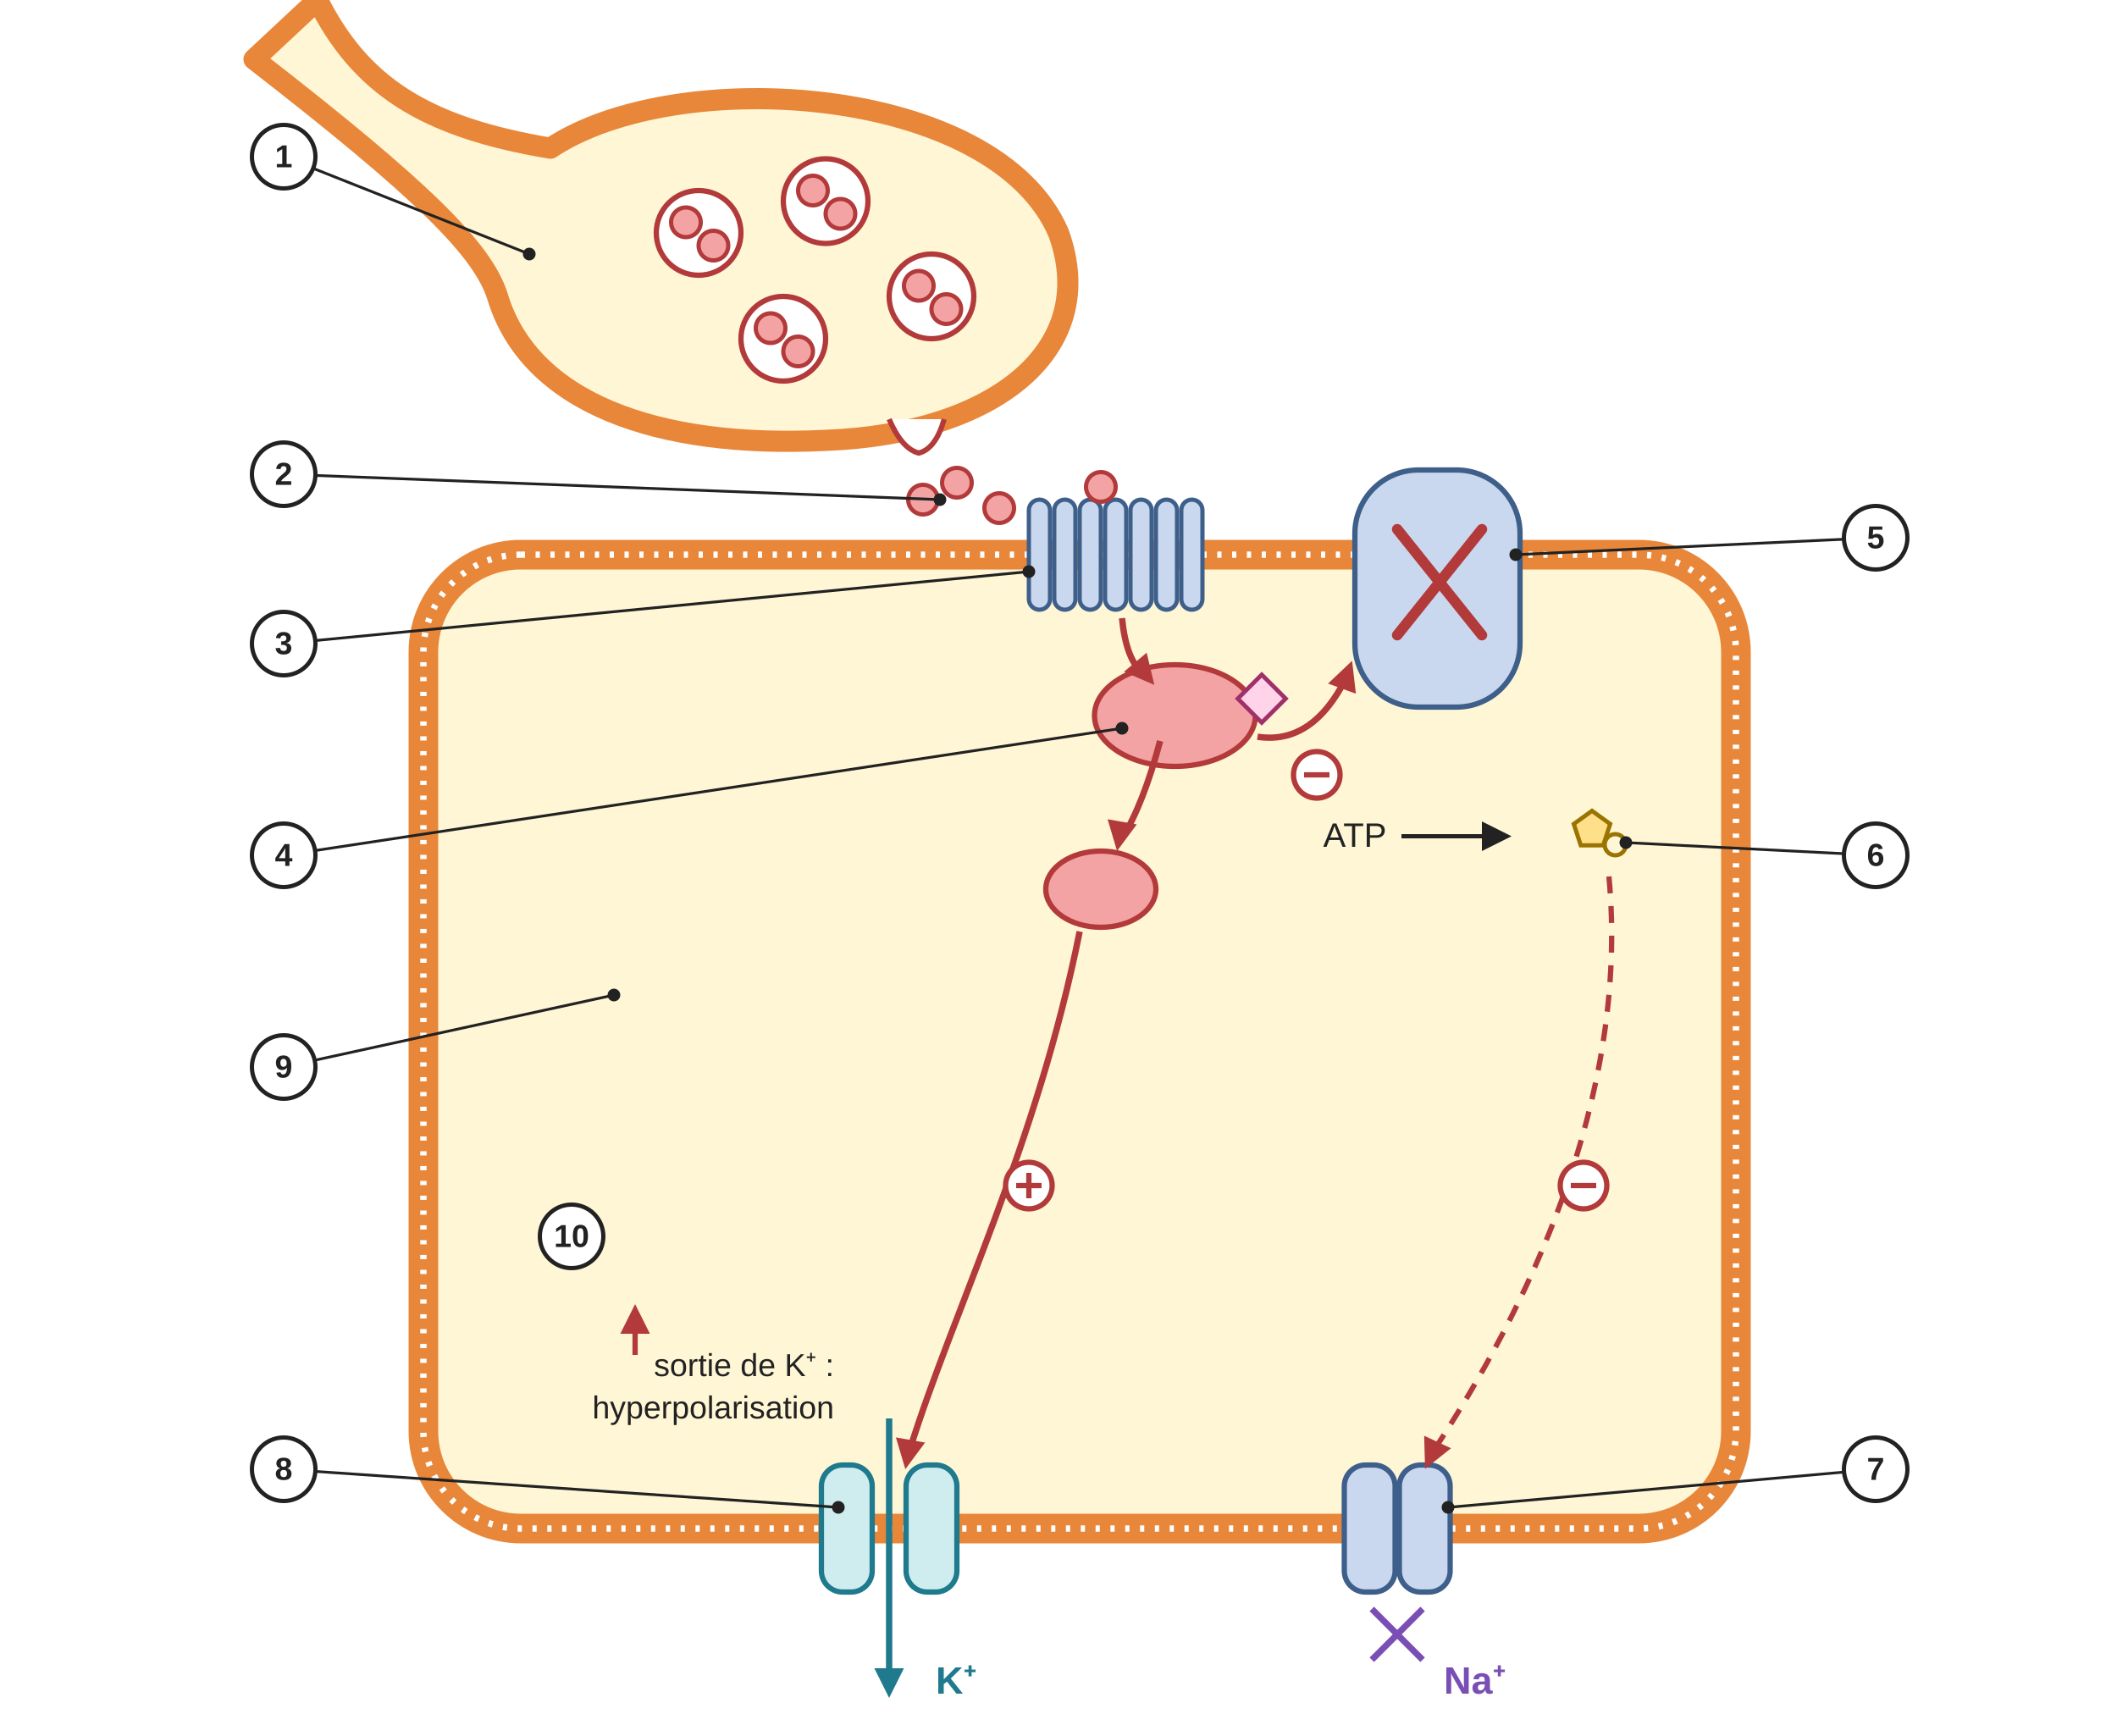
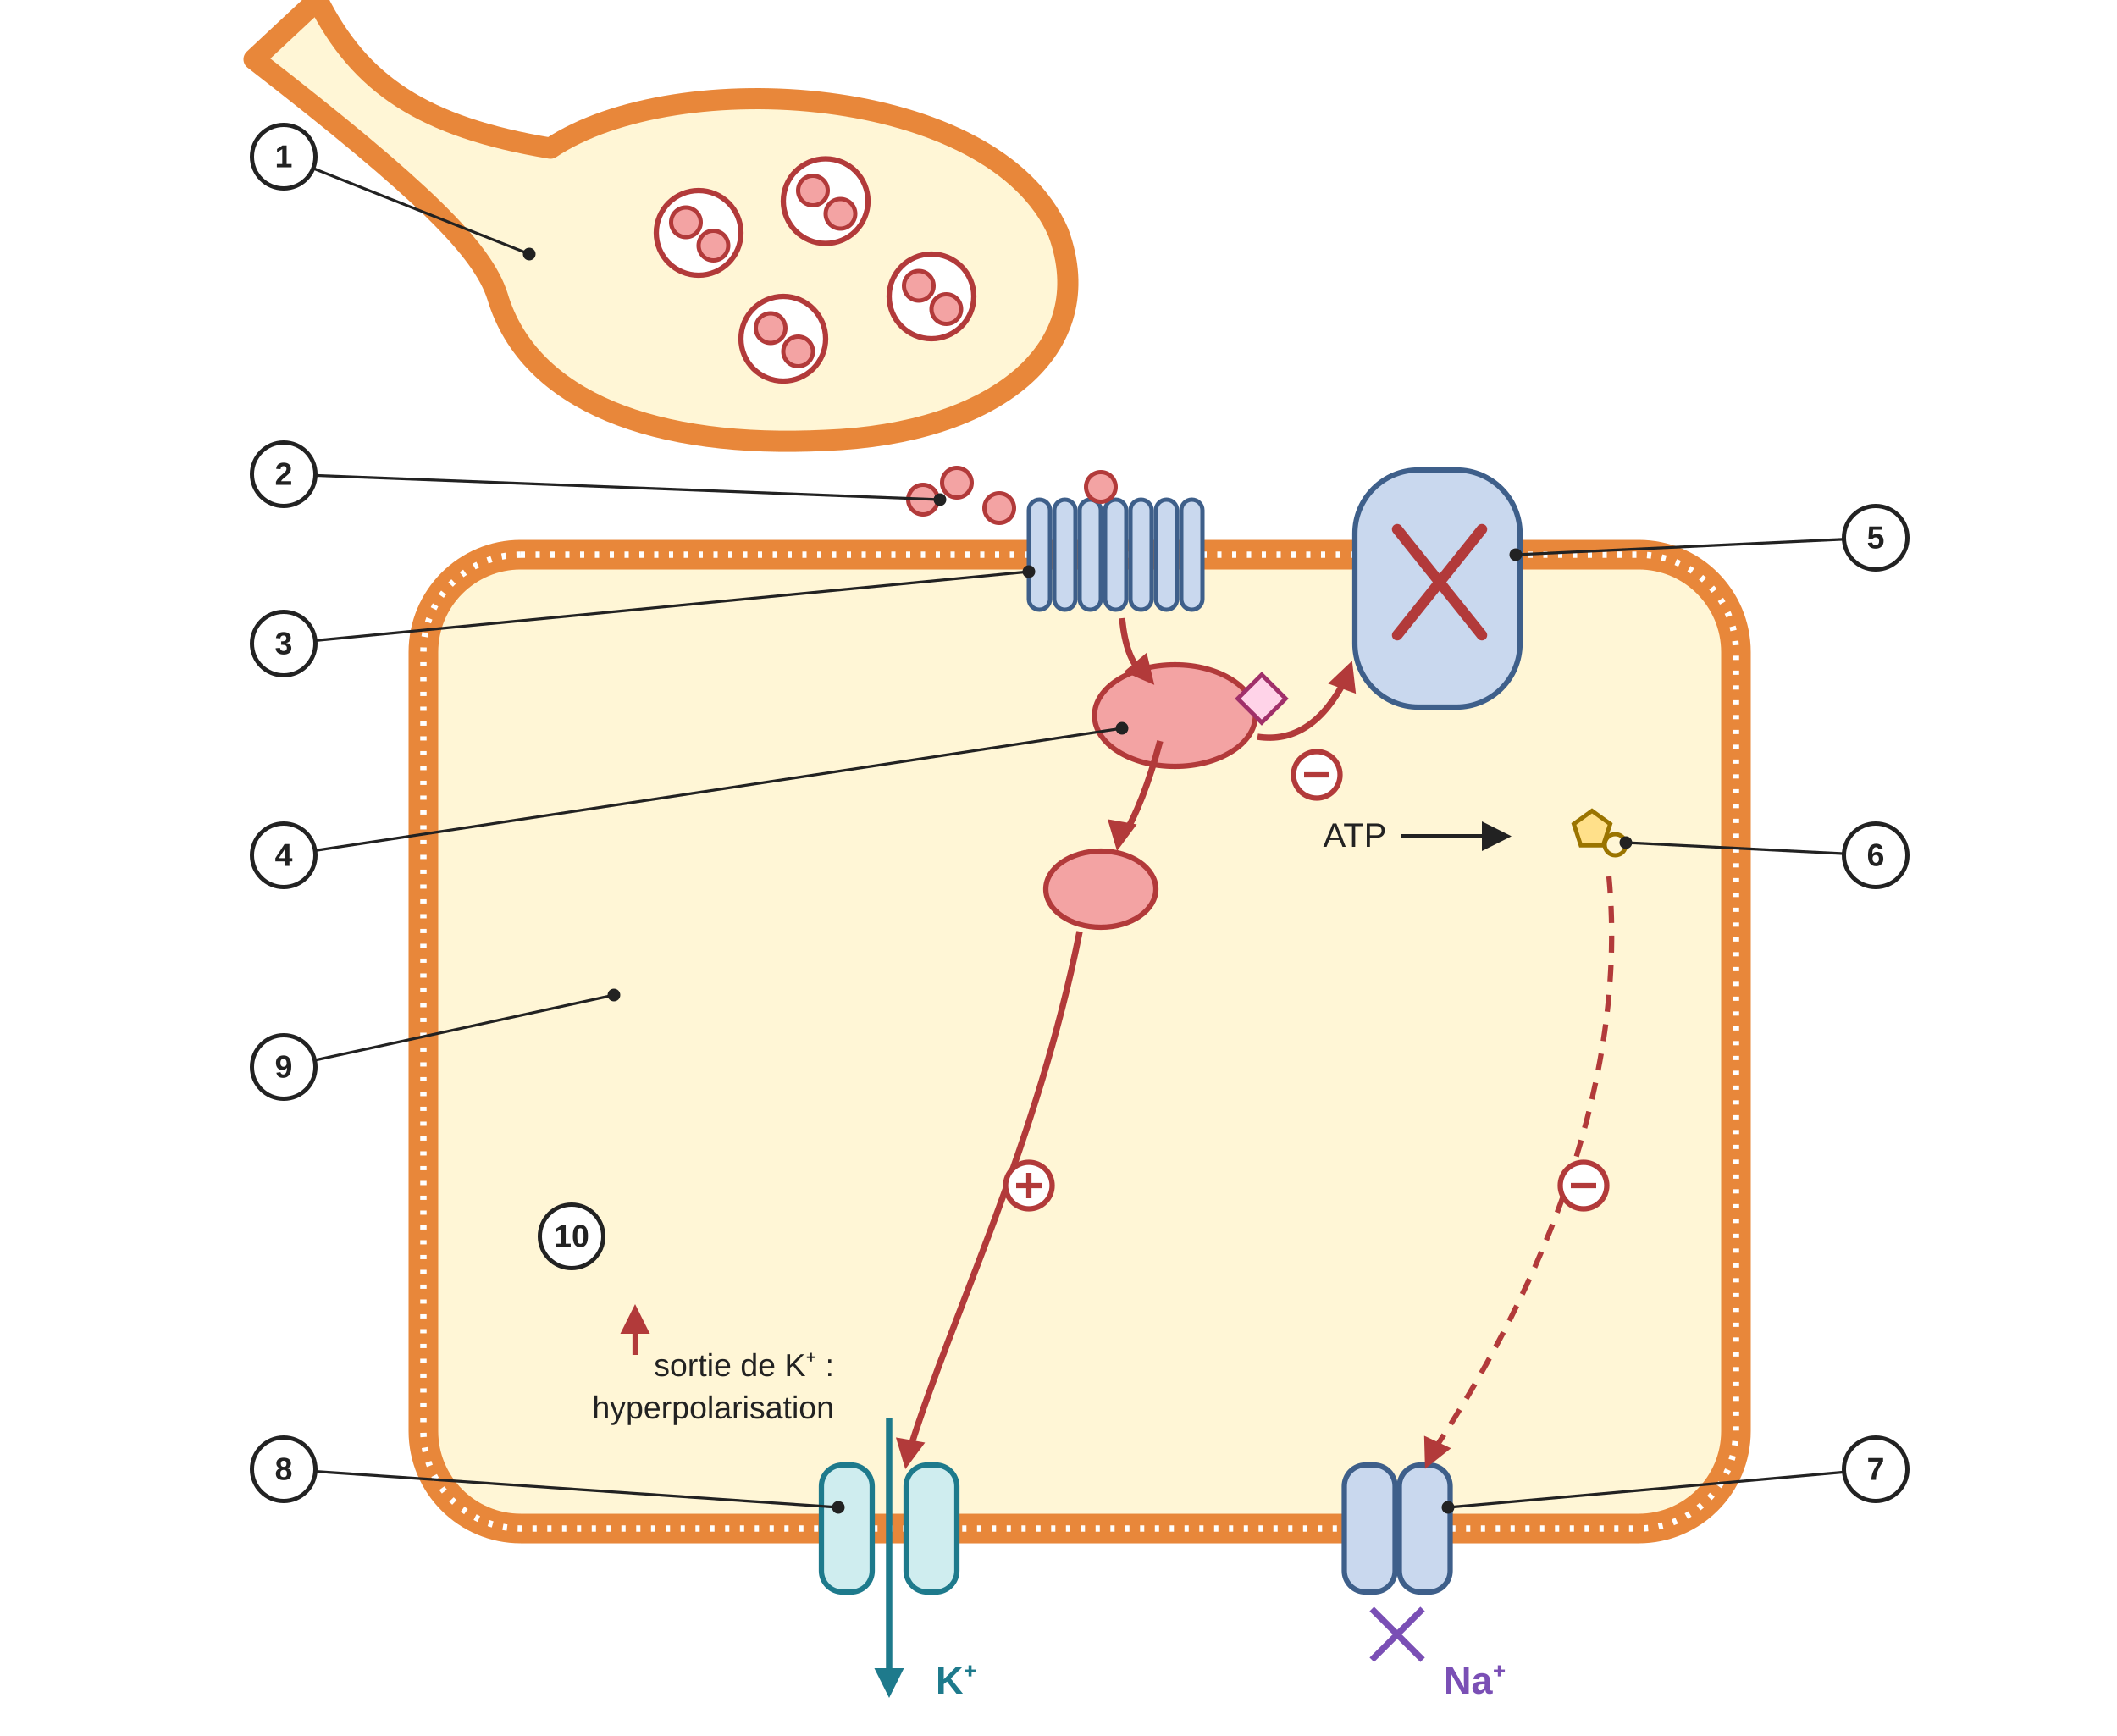
<svg xmlns="http://www.w3.org/2000/svg" viewBox="0 0 1000 820" font-family="Arial, Helvetica, sans-serif">
  <rect width="1000" height="820" fill="#fff" />
  <g id="dessin">
    <rect x="200" y="262" width="620" height="460" rx="46" fill="#FFF6D6" stroke="#E8873A" stroke-width="14" />
    <rect x="200" y="262" width="620" height="460" rx="46" fill="none" stroke="#fff" stroke-width="3" stroke-dasharray="2 5" />
    <path d="M150,0 C170,40 200,60 260,70 C320,30 470,40 500,110 C520,165 470,205 390,208 C310,212 250,190 235,140 C228,118 200,90 120,28 Z" fill="#FFF6D6" stroke="#E8873A" stroke-width="10" stroke-linejoin="round" />
    <circle cx="330" cy="110" r="20" fill="#fff" stroke="#B23A3A" stroke-width="2.5" />
    <circle cx="324" cy="105" r="7" fill="#F3A3A3" stroke="#B23A3A" stroke-width="2" />
    <circle cx="337" cy="116" r="7" fill="#F3A3A3" stroke="#B23A3A" stroke-width="2" />
    <circle cx="390" cy="95" r="20" fill="#fff" stroke="#B23A3A" stroke-width="2.5" />
    <circle cx="384" cy="90" r="7" fill="#F3A3A3" stroke="#B23A3A" stroke-width="2" />
    <circle cx="397" cy="101" r="7" fill="#F3A3A3" stroke="#B23A3A" stroke-width="2" />
    <circle cx="440" cy="140" r="20" fill="#fff" stroke="#B23A3A" stroke-width="2.5" />
    <circle cx="434" cy="135" r="7" fill="#F3A3A3" stroke="#B23A3A" stroke-width="2" />
    <circle cx="447" cy="146" r="7" fill="#F3A3A3" stroke="#B23A3A" stroke-width="2" />
    <circle cx="370" cy="160" r="20" fill="#fff" stroke="#B23A3A" stroke-width="2.5" />
    <circle cx="364" cy="155" r="7" fill="#F3A3A3" stroke="#B23A3A" stroke-width="2" />
    <circle cx="377" cy="166" r="7" fill="#F3A3A3" stroke="#B23A3A" stroke-width="2" />
-     <path d="M420,198 Q426,212 434,214 Q442,212 446,198" fill="#fff" stroke="#B23A3A" stroke-width="2.5" />
    <circle cx="452" cy="228" r="7" fill="#F3A3A3" stroke="#B23A3A" stroke-width="2" />
    <circle cx="472" cy="240" r="7" fill="#F3A3A3" stroke="#B23A3A" stroke-width="2" />
    <circle cx="436" cy="236" r="7" fill="#F3A3A3" stroke="#B23A3A" stroke-width="2" />
    <rect x="486" y="236" width="10" height="52" rx="5" fill="#C9D8EE" stroke="#3E5F8A" stroke-width="2" />
    <rect x="498" y="236" width="10" height="52" rx="5" fill="#C9D8EE" stroke="#3E5F8A" stroke-width="2" />
    <rect x="510" y="236" width="10" height="52" rx="5" fill="#C9D8EE" stroke="#3E5F8A" stroke-width="2" />
    <rect x="522" y="236" width="10" height="52" rx="5" fill="#C9D8EE" stroke="#3E5F8A" stroke-width="2" />
    <rect x="534" y="236" width="10" height="52" rx="5" fill="#C9D8EE" stroke="#3E5F8A" stroke-width="2" />
    <rect x="546" y="236" width="10" height="52" rx="5" fill="#C9D8EE" stroke="#3E5F8A" stroke-width="2" />
    <rect x="558" y="236" width="10" height="52" rx="5" fill="#C9D8EE" stroke="#3E5F8A" stroke-width="2" />
    <circle cx="520" cy="230" r="7" fill="#F3A3A3" stroke="#B23A3A" stroke-width="2" />
    <ellipse cx="555" cy="338" rx="38" ry="24" fill="#F3A3A3" stroke="#B23A3A" stroke-width="2.5" />
    <rect x="588" y="322" width="16" height="16" transform="rotate(45 596 330)" fill="#FFD3E8" stroke="#A0306A" stroke-width="2" />
    <path d="M530,292 Q532,312 540,318" fill="none" stroke="#B23A3A" stroke-width="3" />
    <path transform="translate(544,322) rotate(50)" d="M2,0 L-12,-7 L-12,7 Z" fill="#B23A3A" />
    <rect x="640" y="222" width="78" height="112" rx="30" fill="#C9D8EE" stroke="#3E5F8A" stroke-width="2.5" />
    <path d="M594,348 Q620,352 636,320" fill="none" stroke="#B23A3A" stroke-width="3" />
    <path transform="translate(638,314) rotate(-70)" d="M2,0 L-12,-7 L-12,7 Z" fill="#B23A3A" />
    <circle cx="622" cy="366" r="11" fill="#fff" stroke="#B23A3A" stroke-width="2.5" />
    <line x1="616" y1="366" x2="628" y2="366" stroke="#B23A3A" stroke-width="2.5" />
    <path d="M660,250 L700,300 M700,250 L660,300" stroke="#B23A3A" stroke-width="5" stroke-linecap="round" />
    <text x="640" y="400" font-size="16" text-anchor="middle" fill="#222">ATP</text>
    <line x1="662" y1="395" x2="702.0" y2="395.0" stroke="#222" stroke-width="2" />
    <path transform="translate(712,395) rotate(0.0)" d="M2,0 L-12,-7 L-12,7 Z" fill="#222" />
    <polygon points="752.0,383.0 760.6,389.2 757.3,399.3 746.7,399.3 743.4,389.2" fill="#FFE08A" stroke="#9A7400" stroke-width="2" />
    <circle cx="763" cy="399" r="5" fill="none" stroke="#9A7400" stroke-width="2" />
    <rect x="635.0" y="692" width="24" height="60" rx="10" fill="#C9D8EE" stroke="#3E5F8A" stroke-width="2.5" />
    <rect x="661.0" y="692" width="24" height="60" rx="10" fill="#C9D8EE" stroke="#3E5F8A" stroke-width="2.5" />
    <path d="M648,760 L672,784 M672,760 L648,784" stroke="#7A4FB5" stroke-width="3" />
    <text x="682" y="800" font-size="18" text-anchor="start" fill="#7A4FB5" font-weight="bold">Na⁺</text>
    <path d="M760,414 C770,520 720,620 678,684" fill="none" stroke="#B23A3A" stroke-width="2.5" stroke-dasharray="8 6" />
    <path transform="translate(674,692) rotate(115)" d="M2,0 L-12,-7 L-12,7 Z" fill="#B23A3A" />
    <circle cx="748" cy="560" r="11" fill="#fff" stroke="#B23A3A" stroke-width="2.5" />
    <line x1="742" y1="560" x2="754" y2="560" stroke="#B23A3A" stroke-width="2.5" />
    <ellipse cx="520" cy="420" rx="26" ry="18" fill="#F3A3A3" stroke="#B23A3A" stroke-width="2.5" />
    <path d="M548,350 Q540,380 530,396" fill="none" stroke="#B23A3A" stroke-width="3" />
    <path transform="translate(528,400) rotate(100)" d="M2,0 L-12,-7 L-12,7 Z" fill="#B23A3A" />
    <path d="M510,440 C490,540 450,620 430,684" fill="none" stroke="#B23A3A" stroke-width="3" />
    <path transform="translate(428,692) rotate(100)" d="M2,0 L-12,-7 L-12,7 Z" fill="#B23A3A" />
    <circle cx="486" cy="560" r="11" fill="#fff" stroke="#B23A3A" stroke-width="2.5" />
    <line x1="480" y1="560" x2="492" y2="560" stroke="#B23A3A" stroke-width="2.5" />
    <line x1="486" y1="554" x2="486" y2="566" stroke="#B23A3A" stroke-width="2.5" />
    <rect x="388.0" y="692" width="24" height="60" rx="10" fill="#CFEDEF" stroke="#1E7A8C" stroke-width="2.5" />
    <rect x="428.0" y="692" width="24" height="60" rx="10" fill="#CFEDEF" stroke="#1E7A8C" stroke-width="2.5" />
    <line x1="420" y1="670" x2="420.0" y2="790.0" stroke="#1E7A8C" stroke-width="3" />
    <path transform="translate(420,800) rotate(90.0)" d="M2,0 L-12,-7 L-12,7 Z" fill="#1E7A8C" />
    <text x="442" y="800" font-size="18" text-anchor="start" fill="#1E7A8C" font-weight="bold">K⁺</text>
    <text x="394" y="650" font-size="15" text-anchor="end" fill="#222">sortie de K⁺ :</text>
    <text x="394" y="670" font-size="15" text-anchor="end" fill="#222">hyperpolarisation</text>
    <line x1="300" y1="640" x2="300.0" y2="628.0" stroke="#B23A3A" stroke-width="2.5" />
    <path transform="translate(300,618) rotate(-90.0)" d="M2,0 L-12,-7 L-12,7 Z" fill="#B23A3A" />
  </g>
  <g class="legende" data-n="1" data-terme="Terminaison parasympathique">
    <line x1="134" y1="74" x2="250" y2="120" stroke="#222" stroke-width="1.3" />
    <circle cx="250" cy="120" r="3" fill="#222" />
    <circle cx="134" cy="74" r="15" fill="#fff" stroke="#222" stroke-width="2" />
    <text x="134" y="79" font-size="15" text-anchor="middle" fill="#222" font-weight="bold">1</text>
  </g>
  <g class="legende" data-n="2" data-terme="Acétylcholine">
    <line x1="134" y1="224" x2="444" y2="236" stroke="#222" stroke-width="1.3" />
    <circle cx="444" cy="236" r="3" fill="#222" />
    <circle cx="134" cy="224" r="15" fill="#fff" stroke="#222" stroke-width="2" />
    <text x="134" y="229" font-size="15" text-anchor="middle" fill="#222" font-weight="bold">2</text>
  </g>
-   <g class="legende" data-n="3" data-terme="Récepteur à l’acétylcholine">
+   <g class="legende" data-n="3" data-terme="Récepteur muscarinique">
    <line x1="134" y1="304" x2="486" y2="270" stroke="#222" stroke-width="1.3" />
    <circle cx="486" cy="270" r="3" fill="#222" />
    <circle cx="134" cy="304" r="15" fill="#fff" stroke="#222" stroke-width="2" />
    <text x="134" y="309" font-size="15" text-anchor="middle" fill="#222" font-weight="bold">3</text>
  </g>
  <g class="legende" data-n="4" data-terme="Protéine Gi activée">
    <line x1="134" y1="404" x2="530" y2="344" stroke="#222" stroke-width="1.3" />
    <circle cx="530" cy="344" r="3" fill="#222" />
    <circle cx="134" cy="404" r="15" fill="#fff" stroke="#222" stroke-width="2" />
    <text x="134" y="409" font-size="15" text-anchor="middle" fill="#222" font-weight="bold">4</text>
  </g>
  <g class="legende" data-n="5" data-terme="Adénylate cyclase">
    <line x1="886" y1="254" x2="716" y2="262" stroke="#222" stroke-width="1.3" />
    <circle cx="716" cy="262" r="3" fill="#222" />
    <circle cx="886" cy="254" r="15" fill="#fff" stroke="#222" stroke-width="2" />
    <text x="886" y="259" font-size="15" text-anchor="middle" fill="#222" font-weight="bold">5</text>
  </g>
  <g class="legende" data-n="6" data-terme="AMPc">
    <line x1="886" y1="404" x2="768" y2="398" stroke="#222" stroke-width="1.3" />
    <circle cx="768" cy="398" r="3" fill="#222" />
    <circle cx="886" cy="404" r="15" fill="#fff" stroke="#222" stroke-width="2" />
    <text x="886" y="409" font-size="15" text-anchor="middle" fill="#222" font-weight="bold">6</text>
  </g>
  <g class="legende" data-n="7" data-terme="Canal HCN">
    <line x1="886" y1="694" x2="684" y2="712" stroke="#222" stroke-width="1.3" />
    <circle cx="684" cy="712" r="3" fill="#222" />
    <circle cx="886" cy="694" r="15" fill="#fff" stroke="#222" stroke-width="2" />
    <text x="886" y="699" font-size="15" text-anchor="middle" fill="#222" font-weight="bold">7</text>
  </g>
  <g class="legende" data-n="8" data-terme="Canal K⁺">
    <line x1="134" y1="694" x2="396" y2="712" stroke="#222" stroke-width="1.3" />
    <circle cx="396" cy="712" r="3" fill="#222" />
    <circle cx="134" cy="694" r="15" fill="#fff" stroke="#222" stroke-width="2" />
    <text x="134" y="699" font-size="15" text-anchor="middle" fill="#222" font-weight="bold">8</text>
  </g>
  <g class="legende" data-n="9" data-terme="Cellule nodale">
    <line x1="134" y1="504" x2="290" y2="470" stroke="#222" stroke-width="1.3" />
    <circle cx="290" cy="470" r="3" fill="#222" />
    <circle cx="134" cy="504" r="15" fill="#fff" stroke="#222" stroke-width="2" />
    <text x="134" y="509" font-size="15" text-anchor="middle" fill="#222" font-weight="bold">9</text>
  </g>
  <g class="legende" data-n="10" data-terme="Effet chronotrope négatif">
    <circle cx="270" cy="584" r="15" fill="#fff" stroke="#222" stroke-width="2" />
    <text x="270" y="589" font-size="15" text-anchor="middle" fill="#222" font-weight="bold">10</text>
  </g>
</svg>
